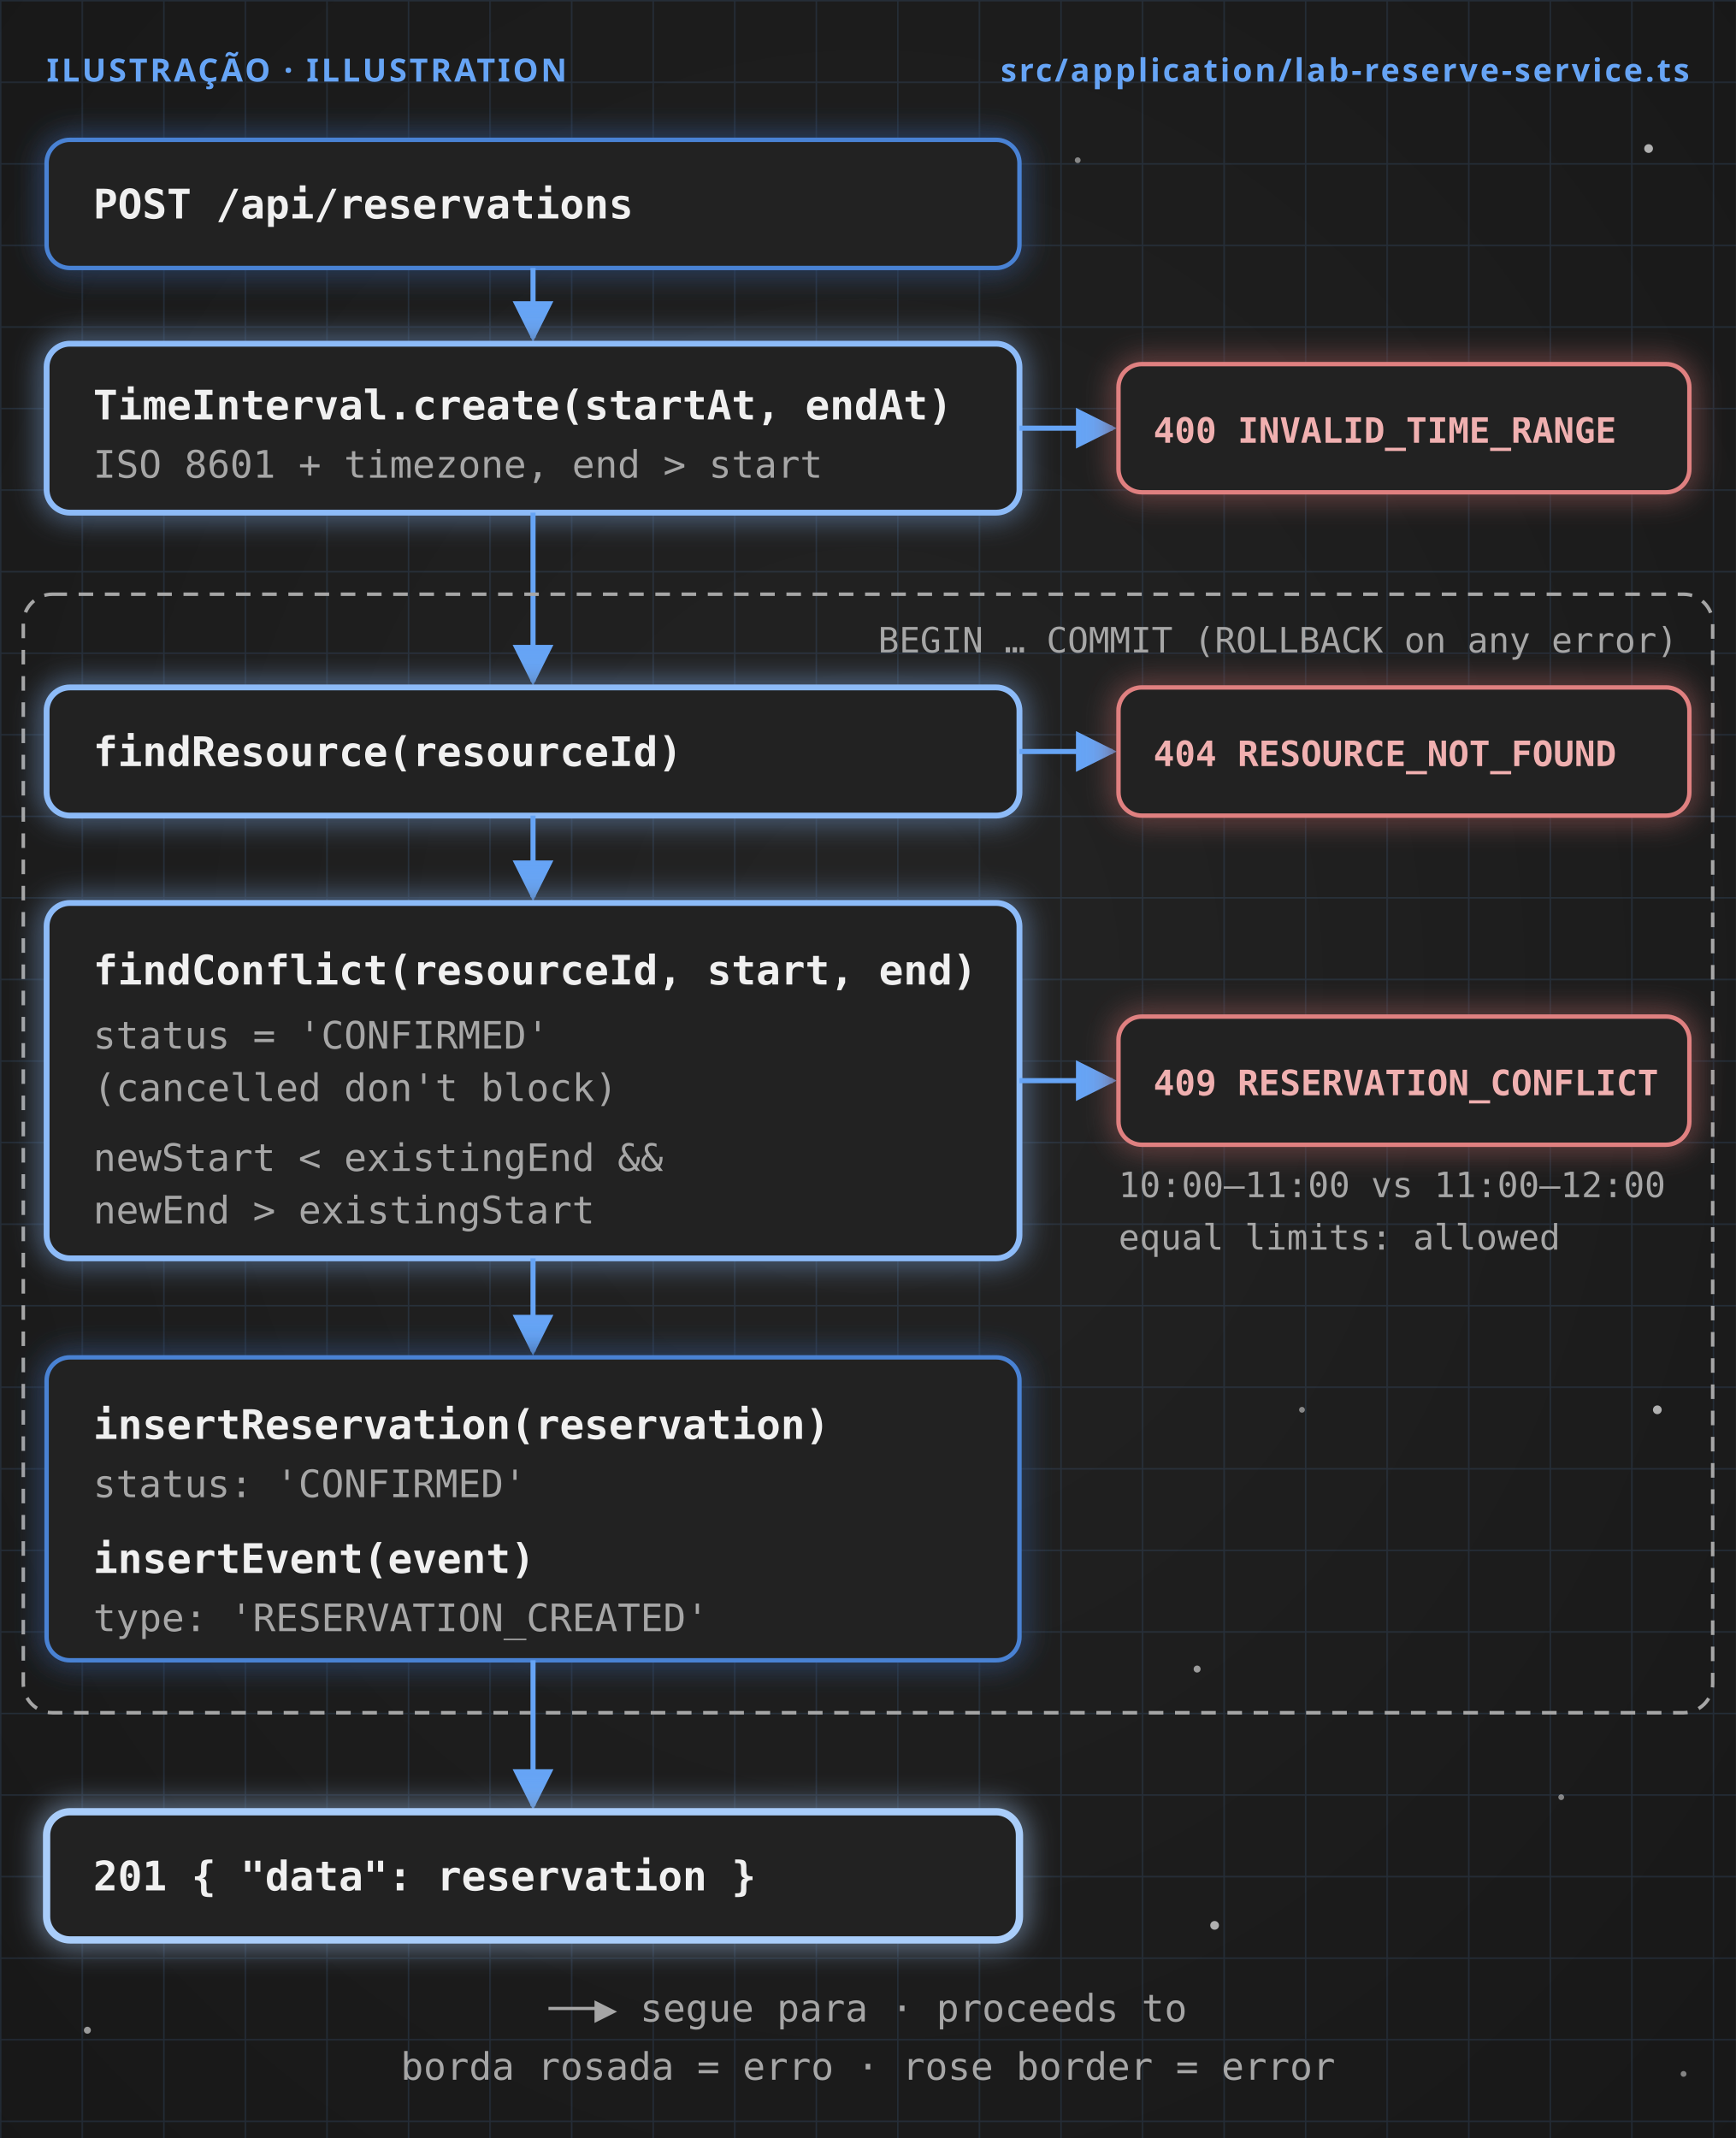
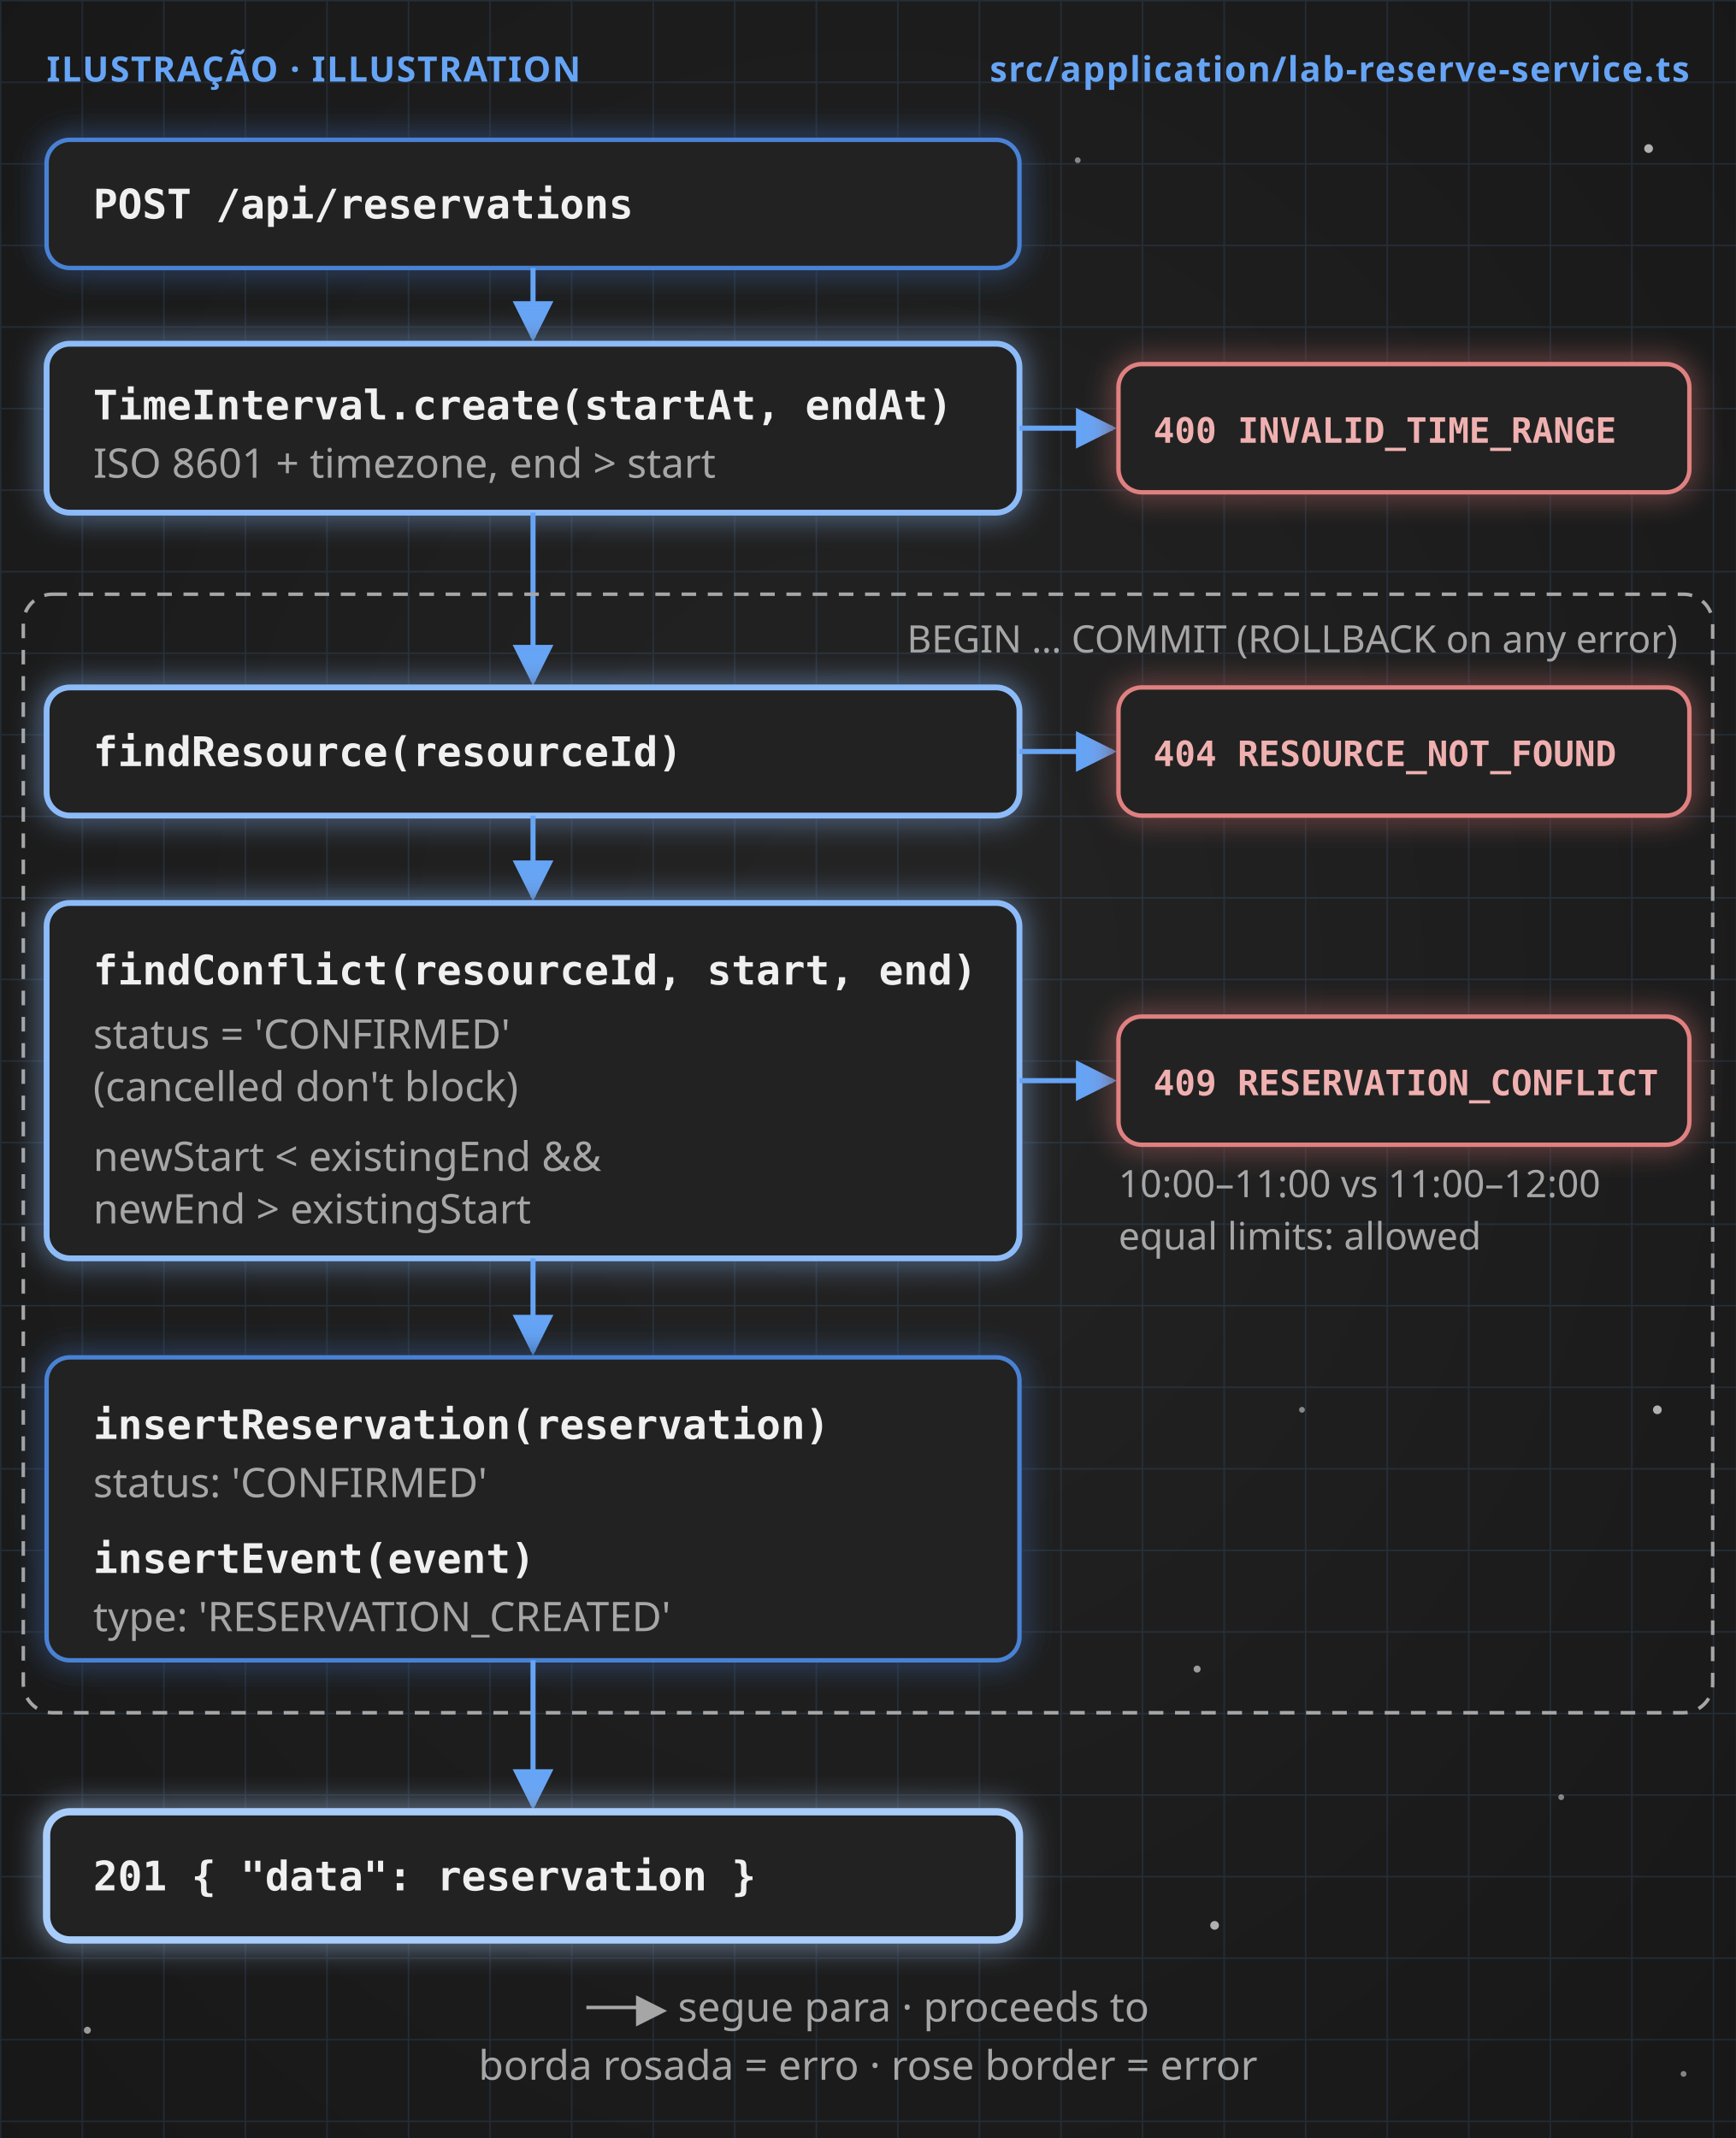
<svg xmlns="http://www.w3.org/2000/svg" viewBox="0 0 596 734" width="596" height="734" role="img" aria-labelledby="t d" data-cor-do-pulso="#66a4f5" data-compacta="">
  <defs>
    <marker id="seta" viewBox="0 0 10 10" refX="9" refY="5" markerWidth="8" markerHeight="8" orient="auto-start-reverse">
      <path d="M0,0 L10,5 L0,10 z" fill="#66a4f5" />
    </marker>
    <radialGradient id="fundo" cx="50%" cy="46%" r="75%">
      <stop offset="0" stop-color="#242424" />
      <stop offset="1" stop-color="#171717" />
    </radialGradient>
    <pattern id="grade" width="28" height="28" patternUnits="userSpaceOnUse">
      <path d="M28,0 L0,0 L0,28" fill="none" stroke="#66a4f5" stroke-opacity="0.13" stroke-width="1" />
    </pattern>
    <filter id="brilho" x="-20%" y="-30%" width="140%" height="160%">
      <feGaussianBlur in="SourceGraphic" stdDeviation="5" result="b" />
      <feMerge>
        <feMergeNode in="b" />
        <feMergeNode in="SourceGraphic" />
      </feMerge>
    </filter>
    <style>
      .caixa { fill: #242424; stroke: #4a82d4; stroke-width: 1.5; }
      .centro { fill: #242424; stroke: #a9cdfa; stroke-width: 2.5; }
      .nome { font: 600 18px ui-monospace, SFMono-Regular, Menlo, Consolas, monospace; fill: #f0f0f0; }
-       .det { font: 13px ui-monospace, SFMono-Regular, Menlo, Consolas, monospace; fill: #a6a6a6; }
-       .rotulo { font: 600 11px ui-sans-serif, system-ui, sans-serif; fill: #66a4f5; letter-spacing: 0.08em; }
+       .det { font: 14px ui-sans-serif, system-ui, sans-serif; fill: #a6a6a6; }
+       .rotulo { font: 600 12px ui-sans-serif, system-ui, sans-serif; fill: #66a4f5; letter-spacing: 0.04em; }
      .linha { stroke: #66a4f5; stroke-width: 1.75; fill: none; marker-end: url(#seta); }
      .tracejada { stroke: #66a4f5; stroke-width: 1.75; fill: none; stroke-dasharray: 6 4; marker-end: url(#seta); }
      .decisao { fill: #242424; stroke: #8dbbf8; stroke-width: 2; }
      .ok { fill: #242424; stroke: #a9cdfa; stroke-width: 2.5; }
      .erro { fill: #242424; stroke: #e08080; stroke-width: 1.5; }
      .erro-txt { font: 600 12px ui-monospace, SFMono-Regular, Menlo, Consolas, monospace; fill: #f0b0b0; }
-       .nota { font: 12px ui-monospace, SFMono-Regular, Menlo, Consolas, monospace; fill: #a6a6a6; }
+       .nota { font: 13px ui-sans-serif, system-ui, sans-serif; fill: #a6a6a6; }
      .txt { font: 600 14px ui-monospace, SFMono-Regular, Menlo, Consolas, monospace; fill: #f0f0f0; }
      .transacao { fill: none; stroke: #a6a6a6; stroke-width: 1.2; stroke-dasharray: 5 4; }
    </style>
  </defs>
  <rect width="596" height="734" fill="url(#fundo)" />
  <rect width="596" height="734" fill="url(#grade)" />
  <g fill="#f0f0f0" aria-hidden="true">
    <circle cx="18" cy="73" r="1.2" opacity="0.6" />
    <circle cx="370" cy="55" r="1" opacity="0.5" />
    <circle cx="566" cy="51" r="1.5" opacity="0.7" />
    <circle cx="572" cy="139" r="1" opacity="0.5" />
    <circle cx="402" cy="158" r="1.2" opacity="0.6" />
    <circle cx="560" cy="242" r="1.2" opacity="0.6" />
    <circle cx="569" cy="484" r="1.5" opacity="0.7" />
    <circle cx="447" cy="484" r="1" opacity="0.5" />
    <circle cx="411" cy="573" r="1.2" opacity="0.6" />
    <circle cx="536" cy="617" r="1" opacity="0.5" />
    <circle cx="417" cy="661" r="1.5" opacity="0.7" />
    <circle cx="30" cy="697" r="1.2" opacity="0.6" />
    <circle cx="578" cy="712" r="1" opacity="0.5" />
  </g>
  <text x="16" y="28" class="rotulo">ILUSTRAÇÃO · ILLUSTRATION</text>
  <text x="580" y="28" class="rotulo" text-anchor="end">src/application/lab-reserve-service.ts</text>
  <rect x="16" y="48" width="334" height="44" rx="8" class="caixa" filter="url(#brilho)" />
  <text x="32" y="75" class="txt">POST /api/reservations</text>
  <path d="M183,92 L183,116" class="linha" />
  <rect x="16" y="118" width="334" height="58" rx="8" class="decisao" filter="url(#brilho)" />
  <text x="32" y="144" class="txt">TimeInterval.create(startAt, endAt)</text>
  <text x="32" y="164" class="det">ISO 8601 + timezone, end &gt; start</text>
  <path d="M350,147 L382,147" class="linha" />
  <rect x="384" y="125" width="196" height="44" rx="8" class="erro" filter="url(#brilho)" />
  <text x="396" y="152" class="erro-txt">400 INVALID_TIME_RANGE</text>
  <path d="M183,176 L183,234" class="linha" />
  <rect x="8" y="204" width="580" height="384" rx="10" class="transacao" />
  <text x="576" y="224" class="nota" text-anchor="end">BEGIN … COMMIT (ROLLBACK on any error)</text>
  <rect x="16" y="236" width="334" height="44" rx="8" class="decisao" filter="url(#brilho)" />
  <text x="32" y="263" class="txt">findResource(resourceId)</text>
  <path d="M350,258 L382,258" class="linha" />
  <rect x="384" y="236" width="196" height="44" rx="8" class="erro" filter="url(#brilho)" />
  <text x="396" y="263" class="erro-txt">404 RESOURCE_NOT_FOUND</text>
  <path d="M183,280 L183,308" class="linha" />
  <rect x="16" y="310" width="334" height="122" rx="8" class="decisao" filter="url(#brilho)" />
  <text x="32" y="338" class="txt">findConflict(resourceId, start, end)</text>
  <text x="32" y="360" class="det">status = 'CONFIRMED'</text>
  <text x="32" y="378" class="det">(cancelled don't block)</text>
  <text x="32" y="402" class="det">newStart &lt; existingEnd &amp;&amp;</text>
  <text x="32" y="420" class="det">newEnd &gt; existingStart</text>
  <path d="M350,371 L382,371" class="linha" />
  <rect x="384" y="349" width="196" height="44" rx="8" class="erro" filter="url(#brilho)" />
  <text x="396" y="376" class="erro-txt">409 RESERVATION_CONFLICT</text>
  <text x="384" y="411" class="nota">10:00–11:00 vs 11:00–12:00</text>
  <text x="384" y="429" class="nota">equal limits: allowed</text>
  <path d="M183,432 L183,464" class="linha" />
  <rect x="16" y="466" width="334" height="104" rx="8" class="caixa" filter="url(#brilho)" />
  <text x="32" y="494" class="txt">insertReservation(reservation)</text>
  <text x="32" y="514" class="det">status: 'CONFIRMED'</text>
  <text x="32" y="540" class="txt">insertEvent(event)</text>
  <text x="32" y="560" class="det">type: 'RESERVATION_CREATED'</text>
  <path d="M183,570 L183,620" class="linha" />
  <rect x="16" y="622" width="334" height="44" rx="8" class="ok" filter="url(#brilho)" />
  <text x="32" y="649" class="txt">201 { "data": reservation }</text>
  <text x="298" y="694" class="det" text-anchor="middle">──▶ segue para · proceeds to</text>
  <text x="298" y="714" class="det" text-anchor="middle">borda rosada = erro · rose border = error</text>
</svg>
